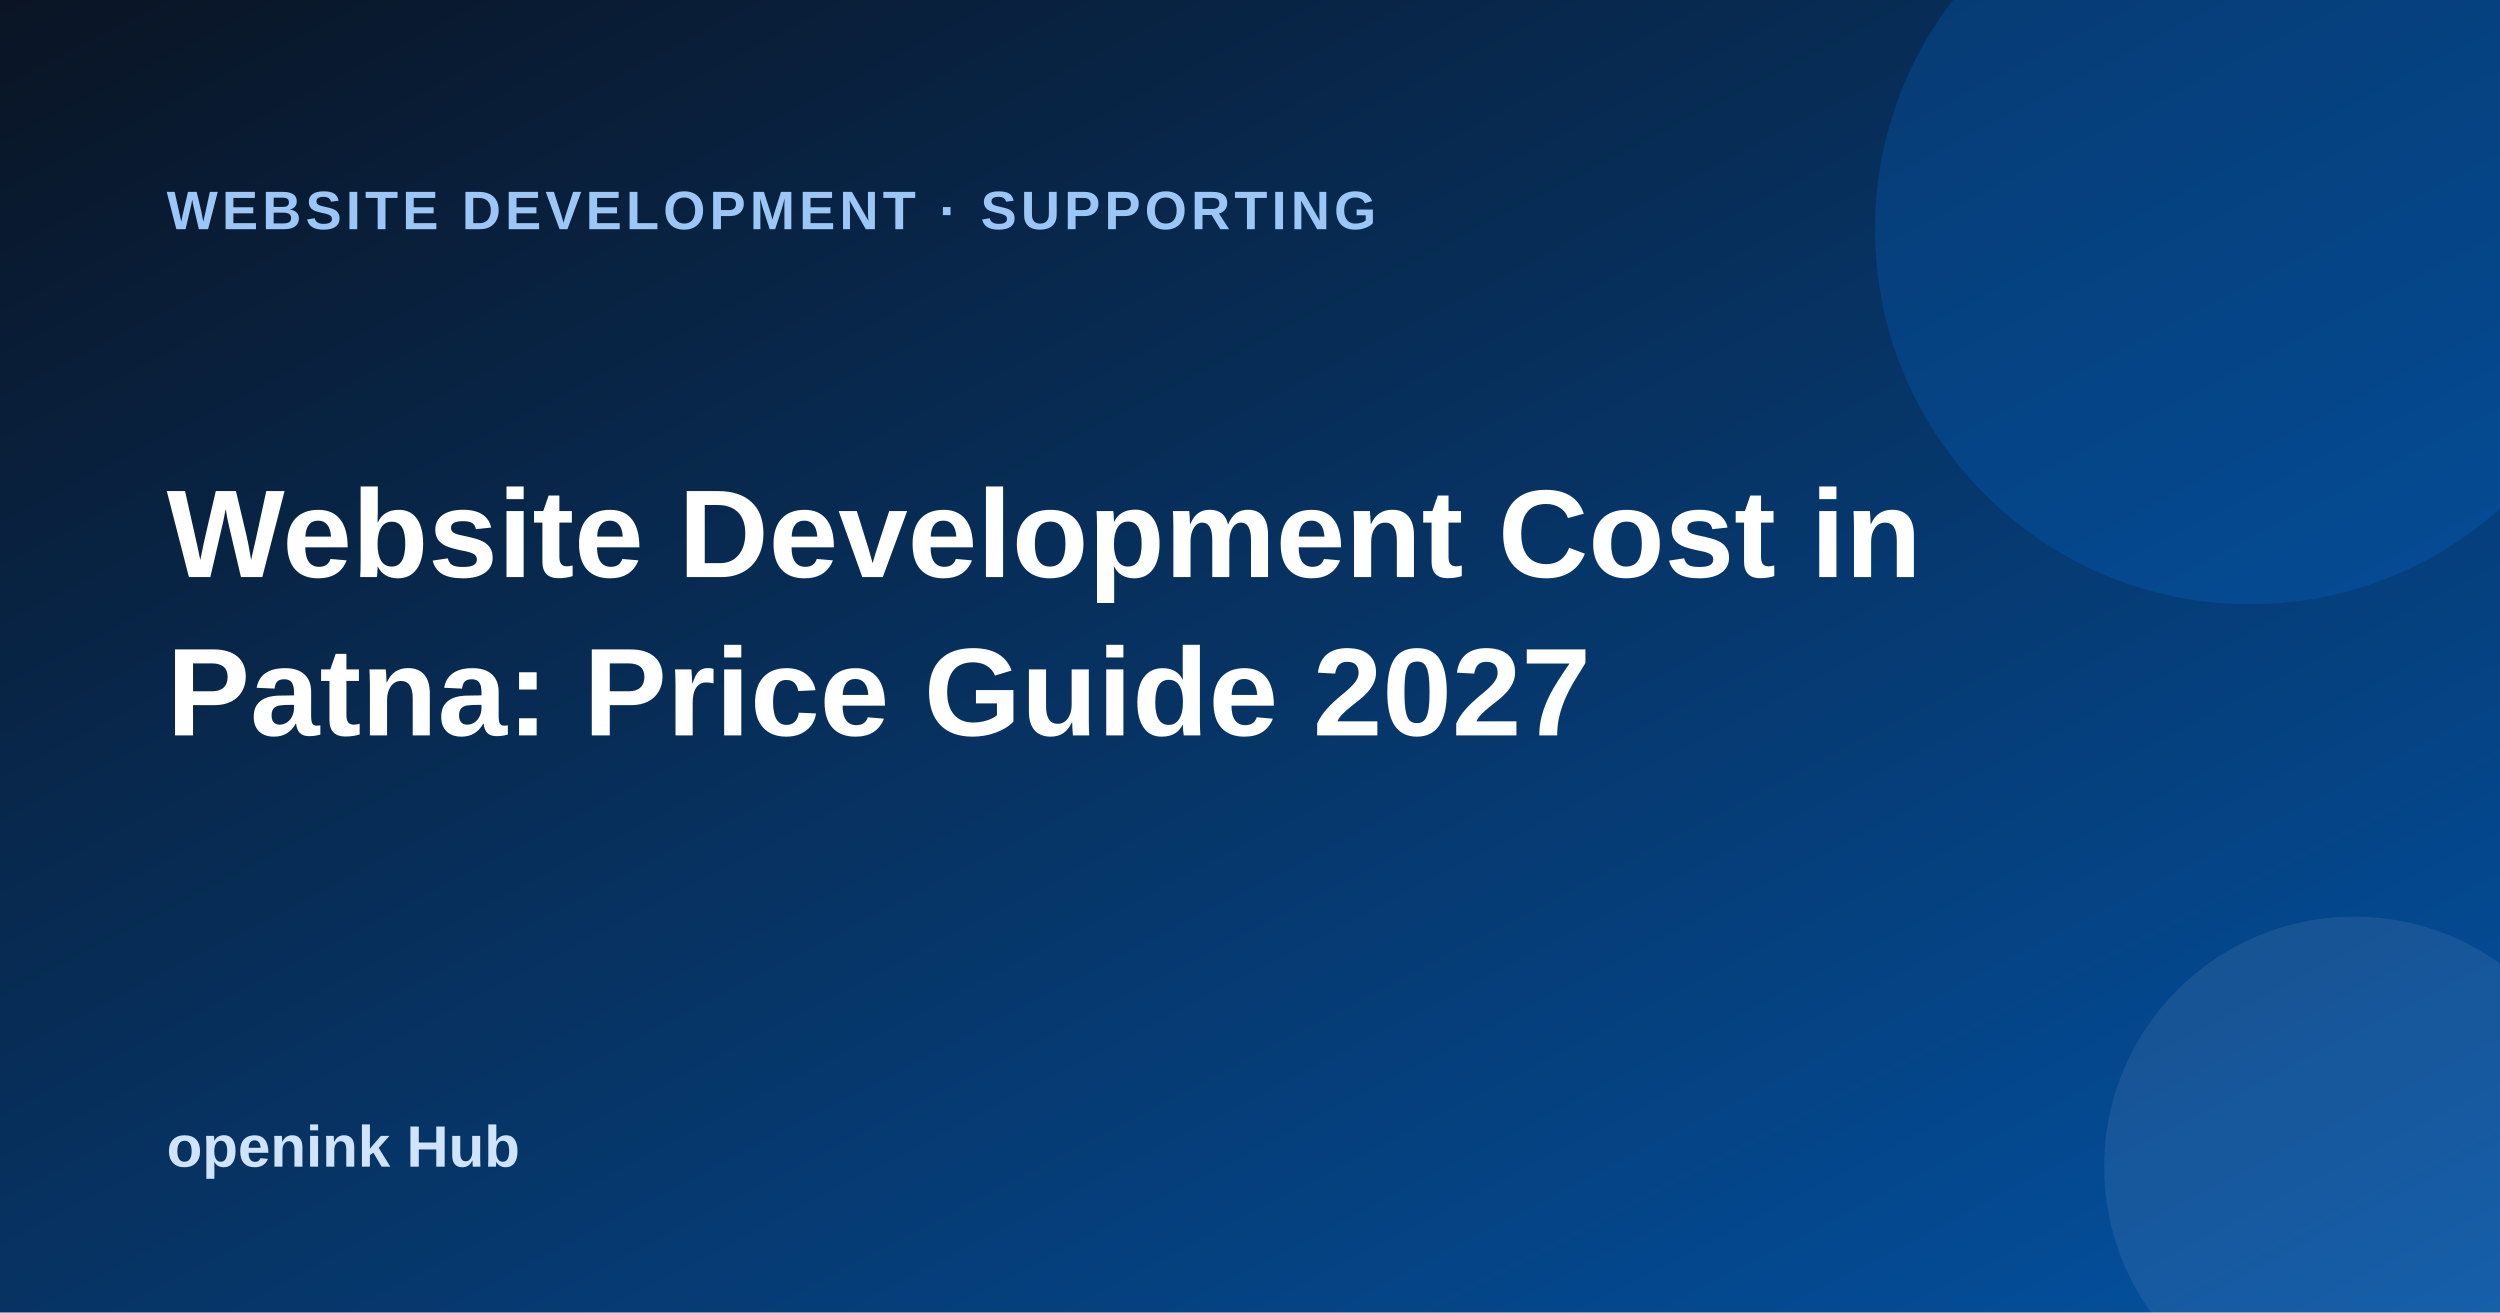
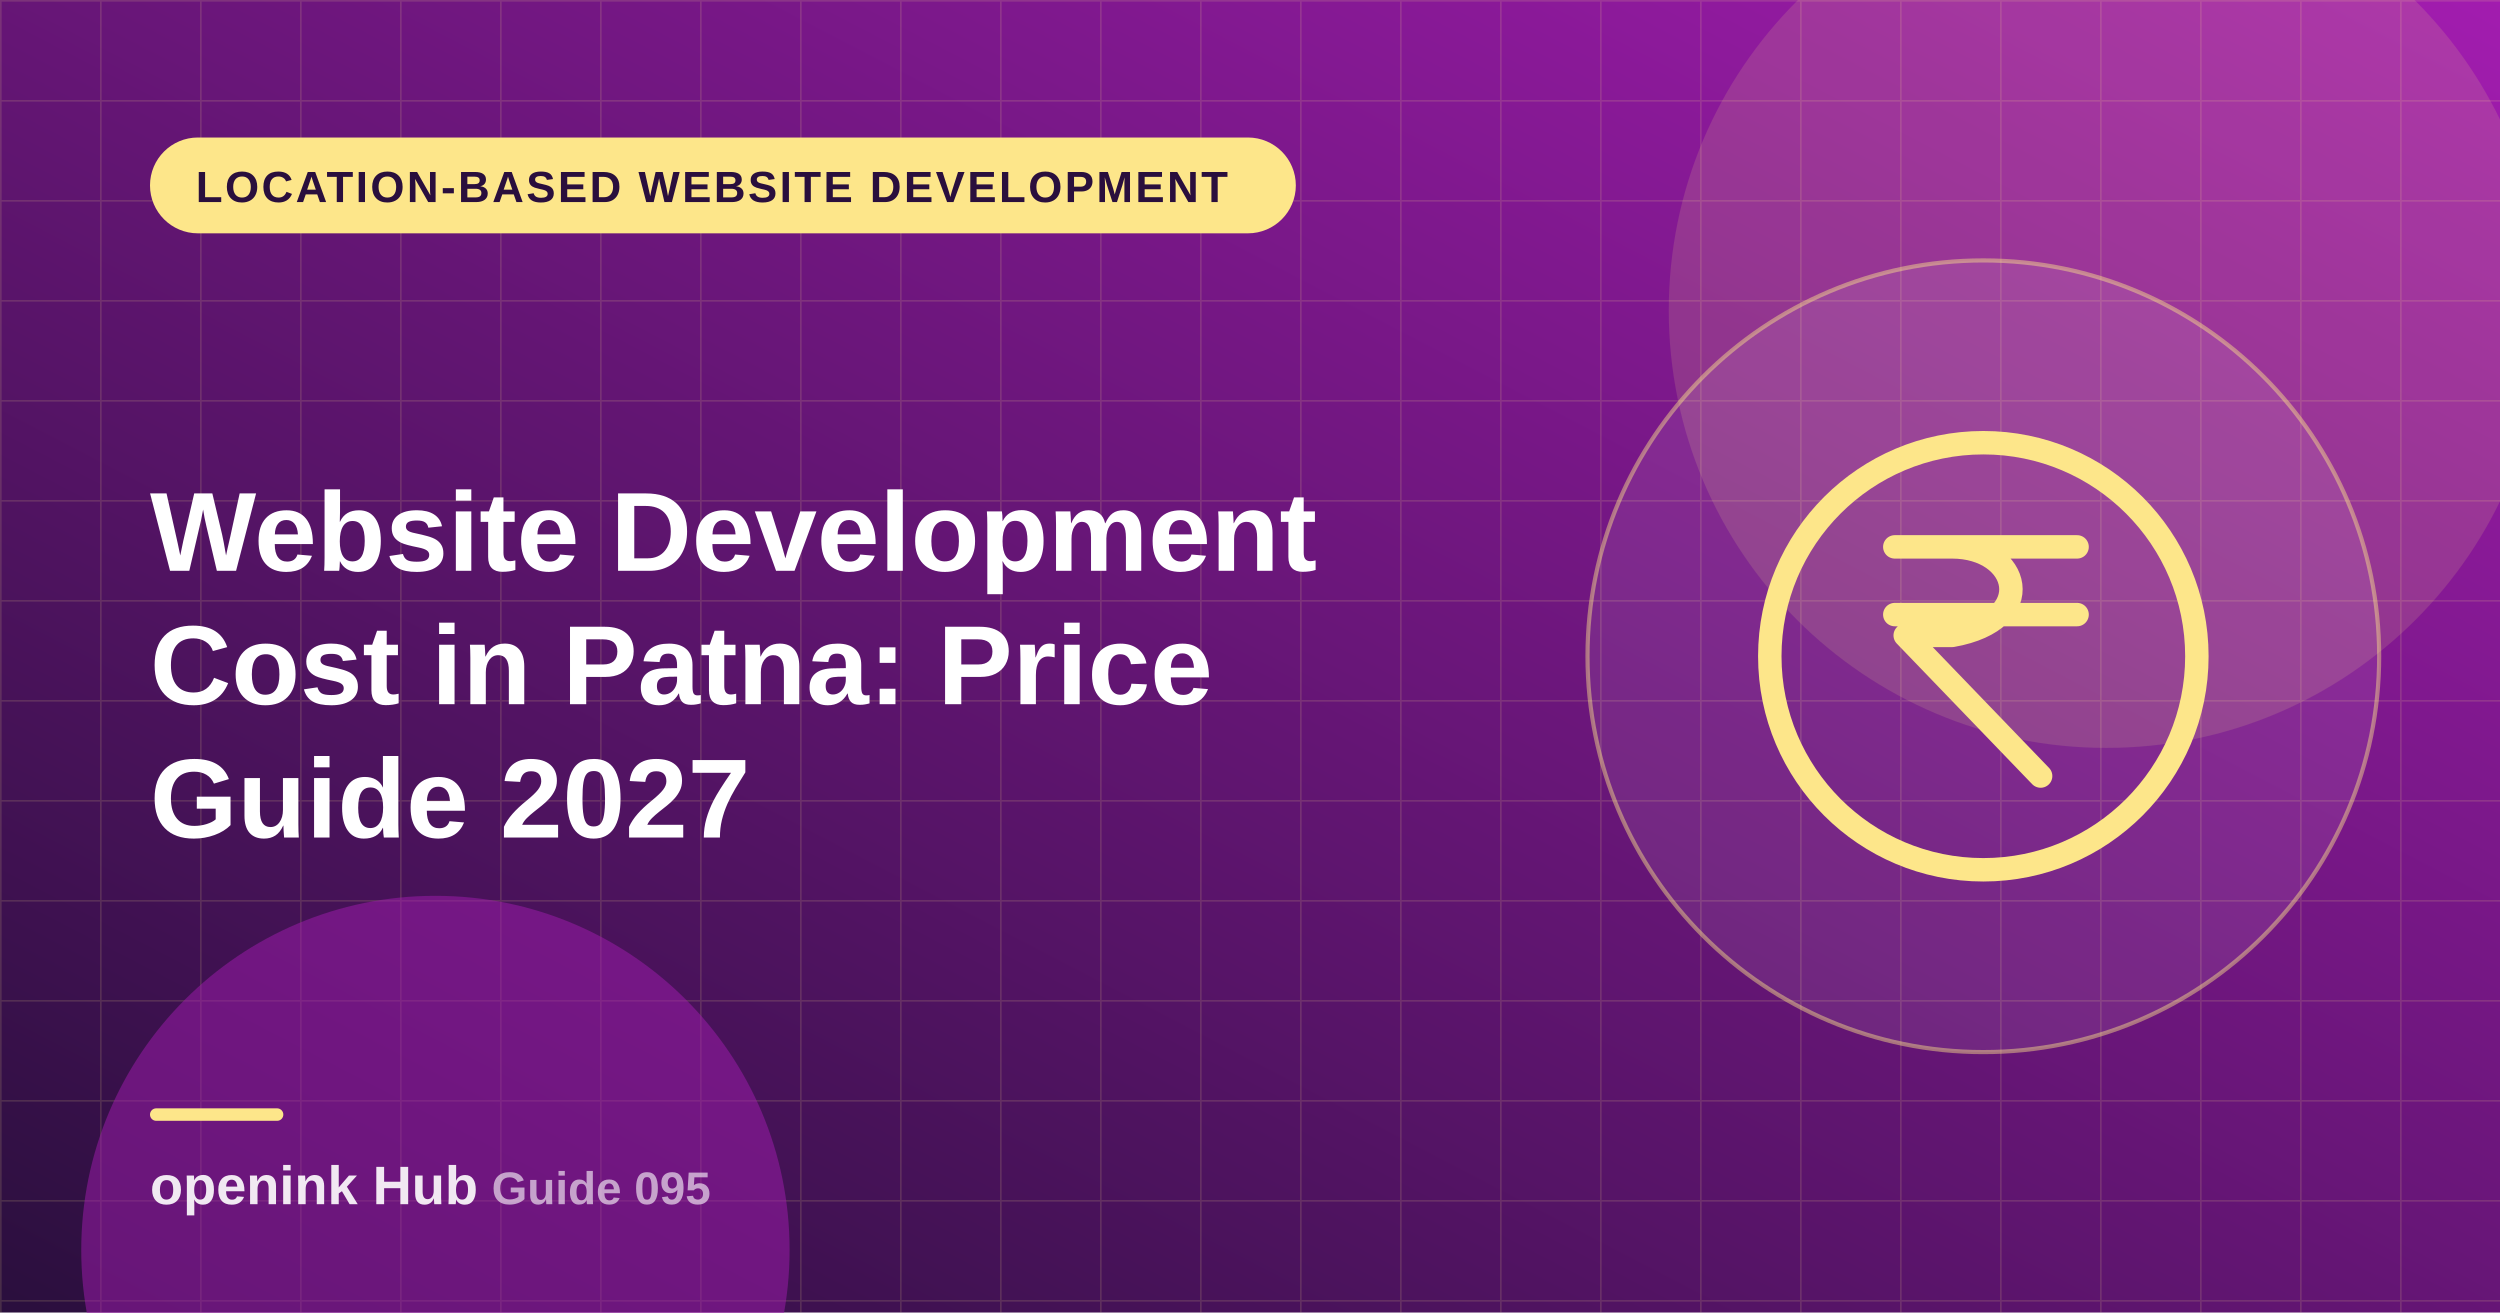
<svg xmlns="http://www.w3.org/2000/svg" width="1200" height="630" viewBox="0 0 1200 630" role="img" aria-label="Website Development Cost in Patna: Price Guide 2027">
  <defs>
-     <linearGradient id="g" x1="0" y1="0" x2="1" y2="1">
-       <stop offset="0" stop-color="#0a1424" />
-       <stop offset="1" stop-color="#0352a3" />
+     <linearGradient id="g" x1="0" y1="1" x2="1" y2="0">
+       <stop offset="0" stop-color="#2a0f3d" />
+       <stop offset="1" stop-color="#a21caf" />
    </linearGradient>
+     <pattern id="p" width="48" height="48" patternUnits="userSpaceOnUse">
+       <path d="M48 0H0v48" fill="none" stroke="#fde68a" stroke-width="1.6" />
+     </pattern>
+     <style>.ic{fill:none;stroke:#fde68a;stroke-width:9;stroke-linecap:round;stroke-linejoin:round}.ic .f{fill:#fde68a;stroke:none}</style>
  </defs>
  <rect width="1200" height="630" fill="url(#g)" />
-   <circle cx="1080" cy="110" r="180" fill="#046bd2" opacity=".25" />
-   <circle cx="1130" cy="560" r="120" fill="#eef5fd" opacity=".08" />
-   <text x="80" y="110" fill="#9cc6f5" font-family="Segoe UI,Arial,sans-serif" font-size="26" font-weight="600" letter-spacing="2">WEBSITE DEVELOPMENT · SUPPORTING</text>
-   <text x="80" y="277" fill="#fff" font-family="Segoe UI,Arial,sans-serif" font-size="60" font-weight="700">Website Development Cost in</text>
-   <text x="80" y="353" fill="#fff" font-family="Segoe UI,Arial,sans-serif" font-size="60" font-weight="700">Patna: Price Guide 2027</text>
-   <text x="80" y="560" fill="#cfe3fa" font-family="Segoe UI,Arial,sans-serif" font-size="28" font-weight="600">openink Hub</text>
+   <rect width="1200" height="630" fill="url(#p)" opacity=".14" />
+   <circle cx="1011" cy="149" r="210" fill="#fde68a" opacity=".14" />
+   <circle cx="209" cy="600" r="170" fill="#a21caf" opacity=".5" />
+   <circle cx="952" cy="315" r="190" fill="#fff" fill-opacity=".08" stroke="#fde68a" stroke-opacity=".45" stroke-width="2" />
+   <g class="ic" transform="translate(827 190) scale(1.25)">
+     <circle cx="100" cy="100" r="82" />
+     <path d="M66 58h70M66 84h70M66 58h22c26 0 34 28 0 34H70l52 54" />
+   </g>
+   <rect x="72" y="66" width="550" height="46" rx="23" fill="#fde68a" />
+   <text x="94" y="97" fill="#2a0f3d" font-family="Segoe UI,Arial,sans-serif" font-size="21" font-weight="700" letter-spacing="1.2">LOCATION-BASED WEBSITE DEVELOPMENT</text>
+   <text x="72" y="274" fill="#fff" font-family="Segoe UI,Arial,sans-serif" font-size="54" font-weight="800">Website Development</text>
+   <text x="72" y="338" fill="#fff" font-family="Segoe UI,Arial,sans-serif" font-size="54" font-weight="800">Cost in Patna: Price</text>
+   <text x="72" y="402" fill="#fff" font-family="Segoe UI,Arial,sans-serif" font-size="54" font-weight="800">Guide 2027</text>
+   <rect x="72" y="532" width="64" height="6" rx="3" fill="#fde68a" />
+   <text x="72" y="578" fill="#fff" fill-opacity=".9" font-family="Segoe UI,Arial,sans-serif" font-size="26" font-weight="700">openink Hub</text>
+   <text x="236" y="578" fill="#fff" fill-opacity=".6" font-family="Segoe UI,Arial,sans-serif" font-size="22" font-weight="600">Guide 095</text>
</svg>
